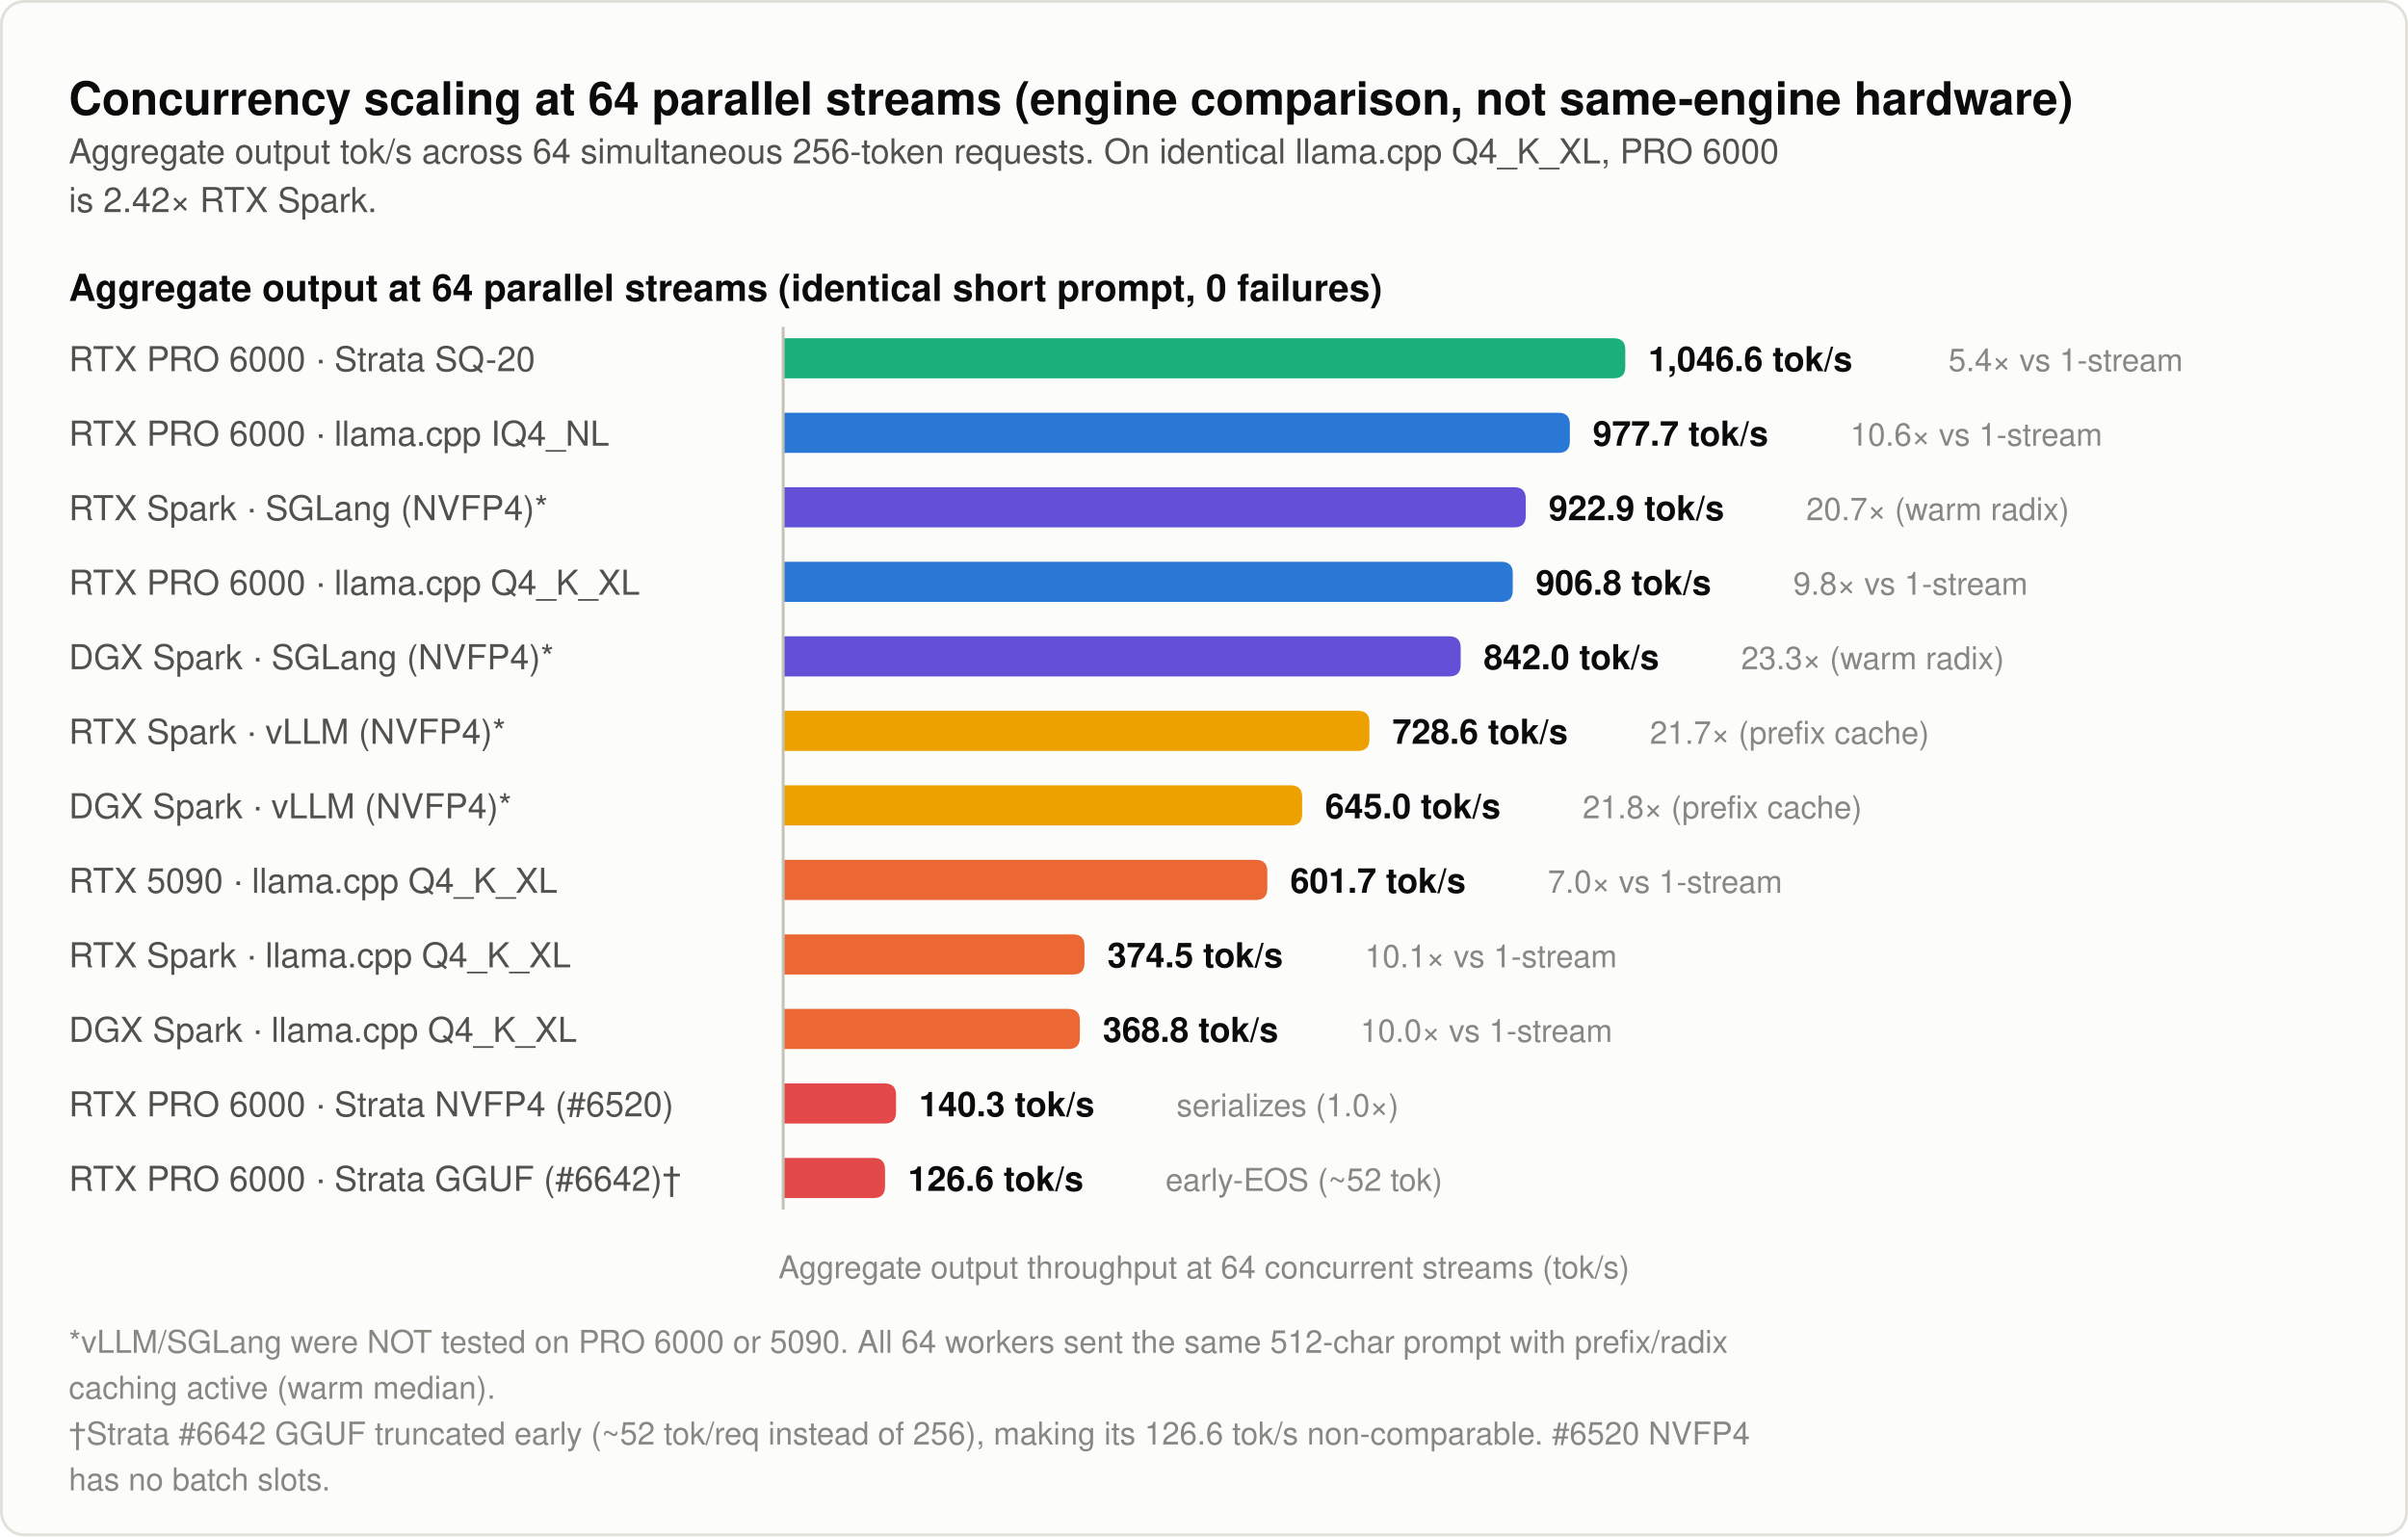
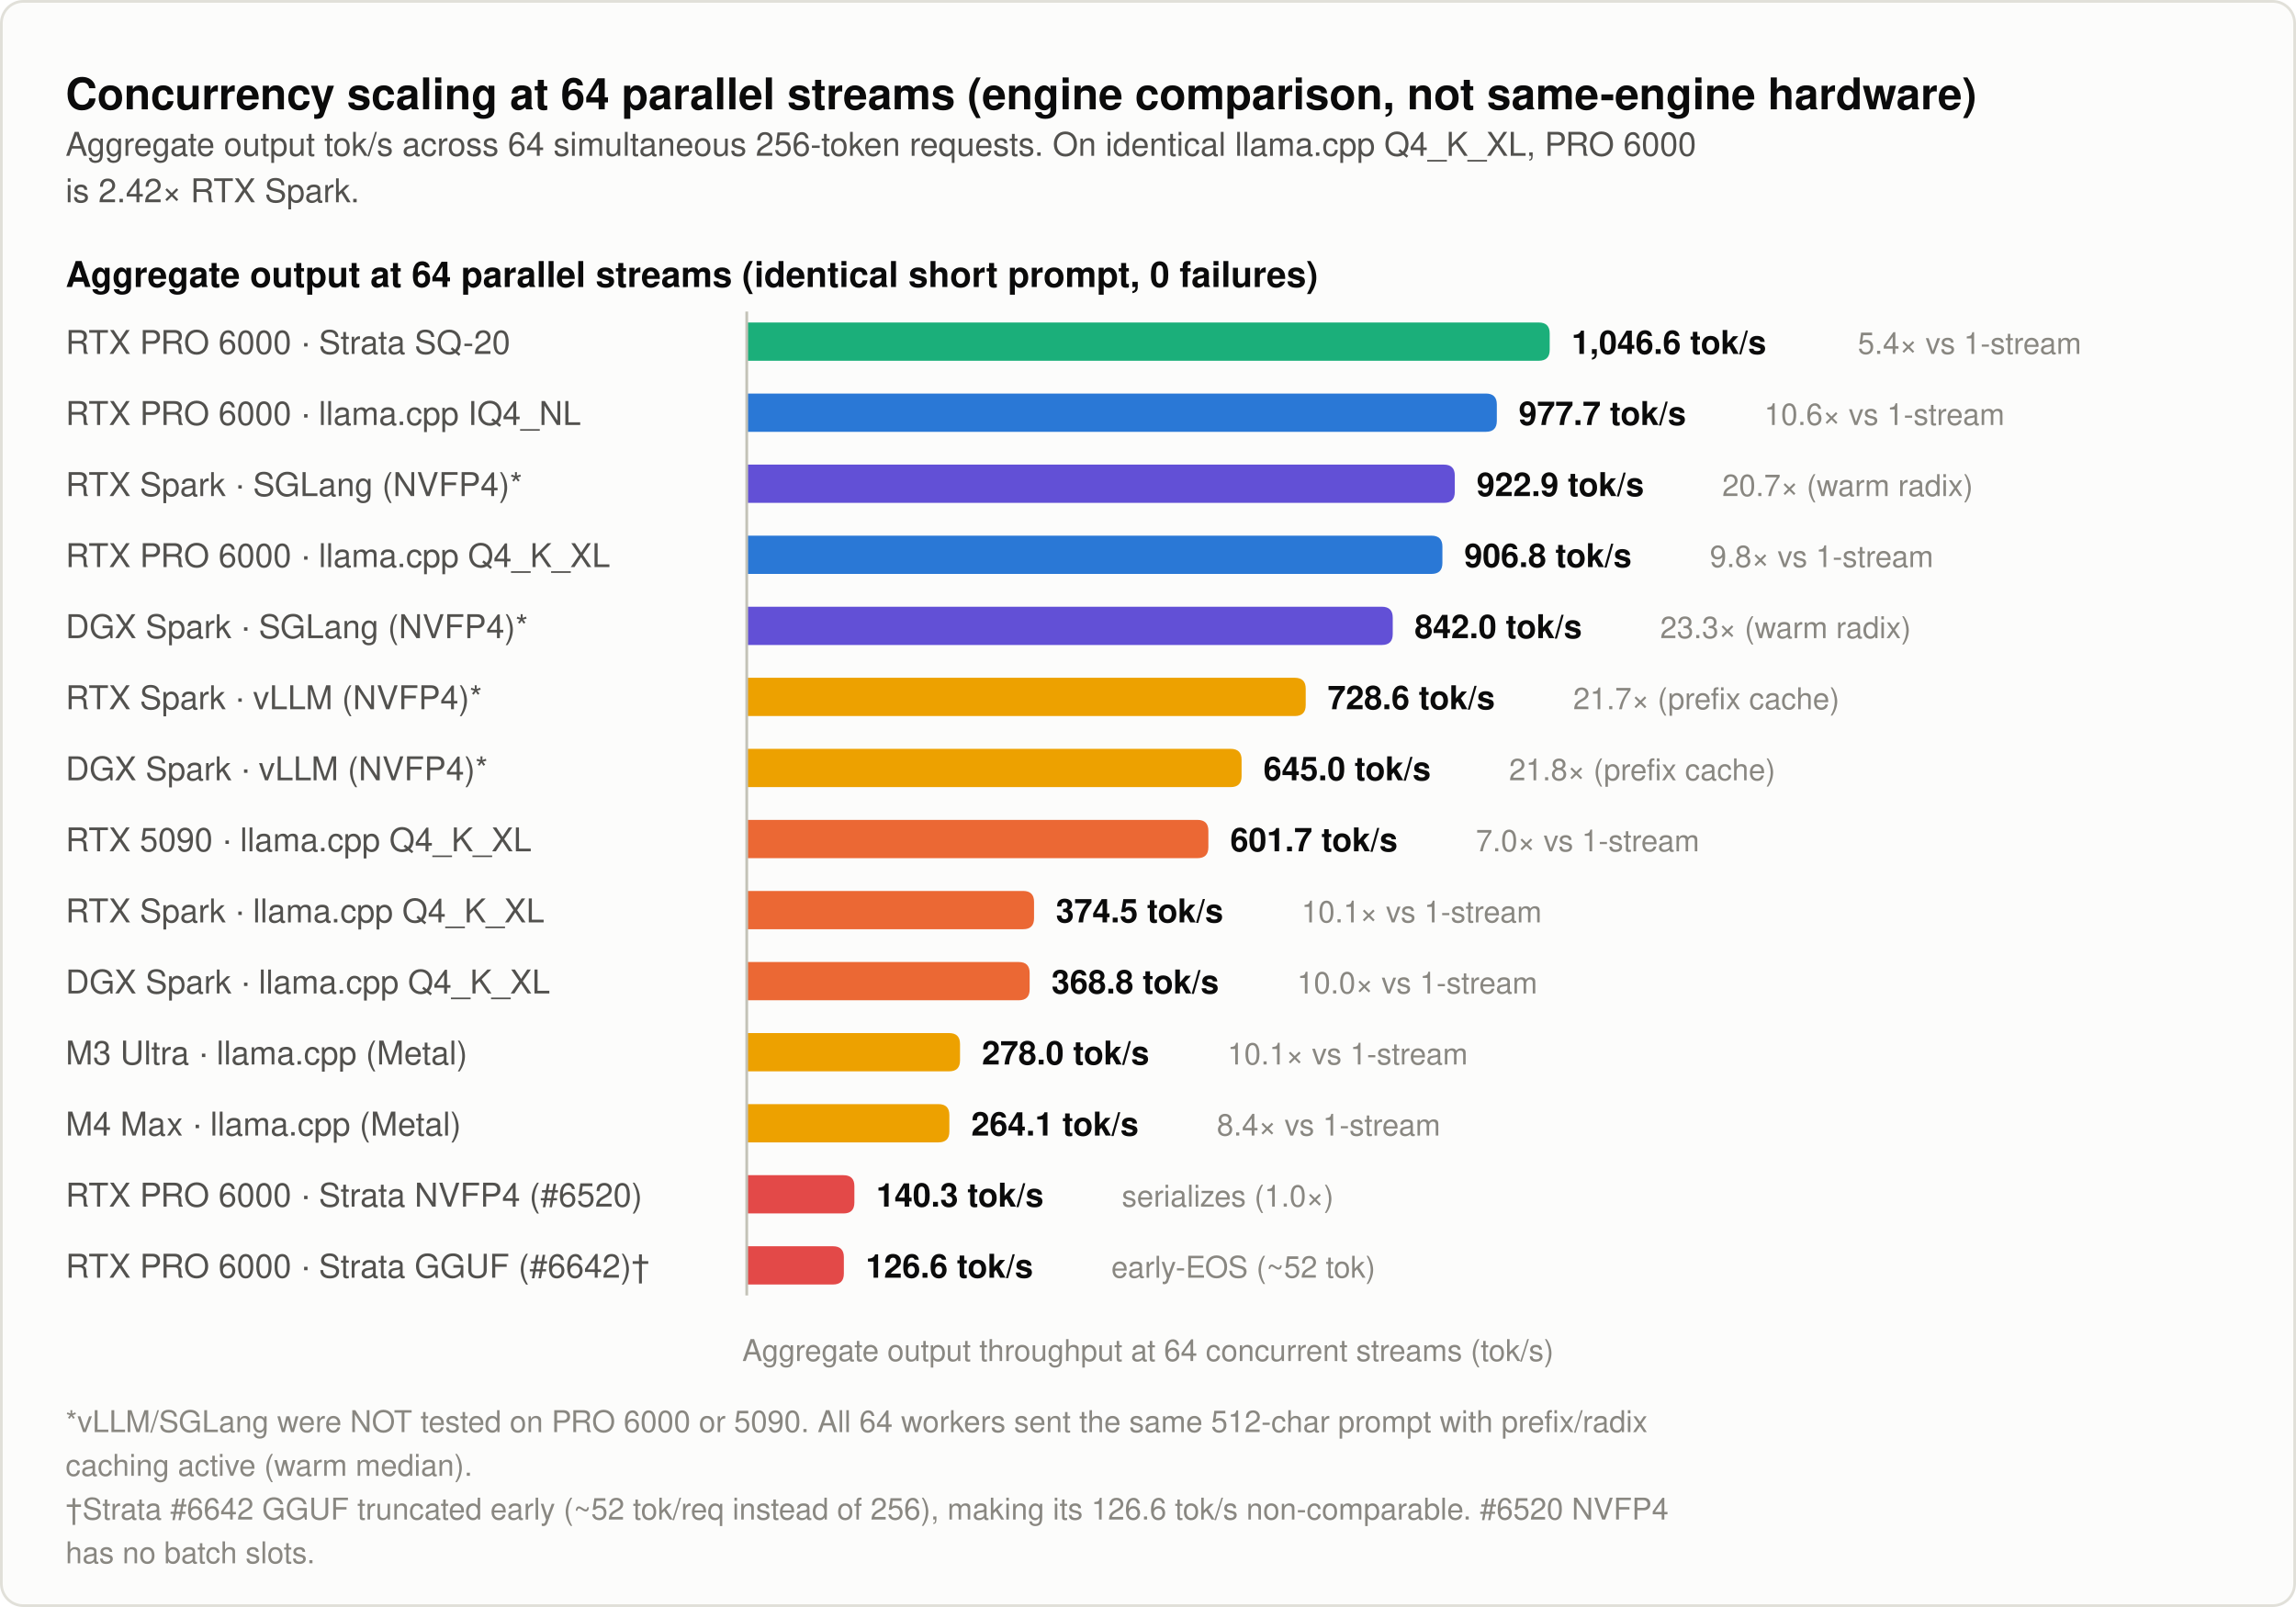
- <svg xmlns="http://www.w3.org/2000/svg" width="840" height="536" viewBox="0 0 840 536" role="img" aria-label="Concurrency scaling at 64 parallel streams (engine comparison, not same-engine hardware) Aggregate output tok/s across 64 simultaneous 256-token requests. On identical llama.cpp Q4_K_XL, PRO 6000 is 2.42× RTX Spark." font-family="system-ui, -apple-system, 'Segoe UI', Helvetica, Arial, sans-serif" data-x-scale="linear" data-y-scale="linear">
-   <rect x="0.5" y="0.5" width="839" height="535" fill="#fcfcfb" rx="8" stroke="#e1e0d9" stroke-width="1" />
+ <svg xmlns="http://www.w3.org/2000/svg" width="840" height="588" viewBox="0 0 840 588" role="img" aria-label="Concurrency scaling at 64 parallel streams (engine comparison, not same-engine hardware) Aggregate output tok/s across 64 simultaneous 256-token requests. On identical llama.cpp Q4_K_XL, PRO 6000 is 2.42× RTX Spark." font-family="system-ui, -apple-system, 'Segoe UI', Helvetica, Arial, sans-serif" data-x-scale="linear" data-y-scale="linear">
+   <rect x="0.5" y="0.5" width="839" height="587" fill="#fcfcfb" rx="8" stroke="#e1e0d9" stroke-width="1" />
  <text x="24" y="40" font-size="16" fill="#0b0b0b" font-weight="600">Concurrency scaling at 64 parallel streams (engine comparison, not same-engine hardware)</text>
  <text x="24" y="57" font-size="12" fill="#52514e">Aggregate output tok/s across 64 simultaneous 256-token requests. On identical llama.cpp Q4_K_XL, PRO 6000</text>
  <text x="24" y="74" font-size="12" fill="#52514e">is 2.42× RTX Spark.</text>
  <text x="24" y="105" font-size="13" fill="#0b0b0b" font-weight="600">Aggregate output at 64 parallel streams (identical short prompt, 0 failures)</text>
  <text x="24" y="129.5" font-size="12" fill="#52514e">RTX PRO 6000 · Strata SQ-20</text>
  <path d="M273.2,118 H562.96 Q566.96,118 566.96,122 V128 Q566.96,132 562.96,132 H273.2 Z" fill="#1baf7a" />
  <text x="574.96" y="129.5" font-size="12" fill="#0b0b0b" font-weight="600">1,046.6 tok/s</text>
  <text x="679.68" y="129.5" font-size="11" fill="#898781">5.4× vs 1-stream</text>
  <text x="24" y="155.5" font-size="12" fill="#52514e">RTX PRO 6000 · llama.cpp IQ4_NL</text>
  <path d="M273.2,144 H543.62 Q547.62,144 547.62,148 V154 Q547.62,158 543.62,158 H273.2 Z" fill="#2a78d6" />
  <text x="555.62" y="155.5" font-size="12" fill="#0b0b0b" font-weight="600">977.7 tok/s</text>
  <text x="645.46" y="155.5" font-size="11" fill="#898781">10.6× vs 1-stream</text>
  <text x="24" y="181.5" font-size="12" fill="#52514e">RTX Spark · SGLang (NVFP4)*</text>
  <path d="M273.2,170 H528.24 Q532.24,170 532.24,174 V180 Q532.24,184 528.24,184 H273.2 Z" fill="#6250d6" />
  <text x="540.24" y="181.5" font-size="12" fill="#0b0b0b" font-weight="600">922.9 tok/s</text>
  <text x="630.08" y="181.5" font-size="11" fill="#898781">20.7× (warm radix)</text>
  <text x="24" y="207.5" font-size="12" fill="#52514e">RTX PRO 6000 · llama.cpp Q4_K_XL</text>
  <path d="M273.2,196 H523.71 Q527.71,196 527.71,200 V206 Q527.71,210 523.71,210 H273.2 Z" fill="#2a78d6" />
  <text x="535.71" y="207.5" font-size="12" fill="#0b0b0b" font-weight="600">906.8 tok/s</text>
  <text x="625.55" y="207.5" font-size="11" fill="#898781">9.8× vs 1-stream</text>
  <text x="24" y="233.5" font-size="12" fill="#52514e">DGX Spark · SGLang (NVFP4)*</text>
  <path d="M273.2,222 H505.54 Q509.54,222 509.54,226 V232 Q509.54,236 505.54,236 H273.2 Z" fill="#6250d6" />
  <text x="517.54" y="233.5" font-size="12" fill="#0b0b0b" font-weight="600">842.0 tok/s</text>
  <text x="607.38" y="233.5" font-size="11" fill="#898781">23.3× (warm radix)</text>
  <text x="24" y="259.5" font-size="12" fill="#52514e">RTX Spark · vLLM (NVFP4)*</text>
  <path d="M273.2,248 H473.7 Q477.7,248 477.7,252 V258 Q477.7,262 473.7,262 H273.2 Z" fill="#eda100" />
  <text x="485.7" y="259.5" font-size="12" fill="#0b0b0b" font-weight="600">728.6 tok/s</text>
  <text x="575.54" y="259.5" font-size="11" fill="#898781">21.7× (prefix cache)</text>
  <text x="24" y="285.5" font-size="12" fill="#52514e">DGX Spark · vLLM (NVFP4)*</text>
  <path d="M273.2,274 H450.24 Q454.24,274 454.24,278 V284 Q454.24,288 450.24,288 H273.2 Z" fill="#eda100" />
  <text x="462.24" y="285.5" font-size="12" fill="#0b0b0b" font-weight="600">645.0 tok/s</text>
  <text x="552.08" y="285.5" font-size="11" fill="#898781">21.8× (prefix cache)</text>
  <text x="24" y="311.5" font-size="12" fill="#52514e">RTX 5090 · llama.cpp Q4_K_XL</text>
  <path d="M273.2,300 H438.09 Q442.09,300 442.09,304 V310 Q442.09,314 438.09,314 H273.2 Z" fill="#eb6834" />
  <text x="450.09" y="311.5" font-size="12" fill="#0b0b0b" font-weight="600">601.7 tok/s</text>
  <text x="539.93" y="311.5" font-size="11" fill="#898781">7.0× vs 1-stream</text>
  <text x="24" y="337.5" font-size="12" fill="#52514e">RTX Spark · llama.cpp Q4_K_XL</text>
  <path d="M273.2,326 H374.31 Q378.31,326 378.31,330 V336 Q378.31,340 374.31,340 H273.2 Z" fill="#eb6834" />
  <text x="386.31" y="337.5" font-size="12" fill="#0b0b0b" font-weight="600">374.5 tok/s</text>
  <text x="476.15" y="337.5" font-size="11" fill="#898781">10.1× vs 1-stream</text>
  <text x="24" y="363.5" font-size="12" fill="#52514e">DGX Spark · llama.cpp Q4_K_XL</text>
  <path d="M273.2,352 H372.7 Q376.7,352 376.7,356 V362 Q376.7,366 372.7,366 H273.2 Z" fill="#eb6834" />
  <text x="384.7" y="363.5" font-size="12" fill="#0b0b0b" font-weight="600">368.8 tok/s</text>
  <text x="474.54" y="363.5" font-size="11" fill="#898781">10.0× vs 1-stream</text>
-   <text x="24" y="389.5" font-size="12" fill="#52514e">RTX PRO 6000 · Strata NVFP4 (#6520)</text>
-   <path d="M273.2,378 H308.58 Q312.58,378 312.58,382 V388 Q312.58,392 308.58,392 H273.2 Z" fill="#e34948" />
-   <text x="320.58" y="389.5" font-size="12" fill="#0b0b0b" font-weight="600">140.3 tok/s</text>
-   <text x="410.42" y="389.5" font-size="11" fill="#898781">serializes (1.0×)</text>
-   <text x="24" y="415.5" font-size="12" fill="#52514e">RTX PRO 6000 · Strata GGUF (#6642)†</text>
-   <path d="M273.2,404 H304.73 Q308.73,404 308.73,408 V414 Q308.73,418 304.73,418 H273.2 Z" fill="#e34948" />
-   <text x="316.73" y="415.5" font-size="12" fill="#0b0b0b" font-weight="600">126.6 tok/s</text>
-   <text x="406.57" y="415.5" font-size="11" fill="#898781">early-EOS (~52 tok)</text>
-   <line x1="273.2" y1="114" x2="273.2" y2="422" stroke="#c3c2b7" stroke-width="1" />
-   <text x="420" y="446" font-size="11" fill="#898781" text-anchor="middle">Aggregate output throughput at 64 concurrent streams (tok/s)</text>
-   <text x="24" y="472" font-size="11" fill="#898781">*vLLM/SGLang were NOT tested on PRO 6000 or 5090. All 64 workers sent the same 512-char prompt with prefix/radix</text>
-   <text x="24" y="488" font-size="11" fill="#898781">caching active (warm median).</text>
-   <text x="24" y="504" font-size="11" fill="#898781">†Strata #6642 GGUF truncated early (~52 tok/req instead of 256), making its 126.6 tok/s non-comparable. #6520 NVFP4</text>
-   <text x="24" y="520" font-size="11" fill="#898781">has no batch slots.</text>
+   <text x="24" y="389.5" font-size="12" fill="#52514e">M3 Ultra · llama.cpp (Metal)</text>
+   <path d="M273.2,378 H347.23 Q351.23,378 351.23,382 V388 Q351.23,392 347.23,392 H273.2 Z" fill="#eda100" />
+   <text x="359.23" y="389.5" font-size="12" fill="#0b0b0b" font-weight="600">278.0 tok/s</text>
+   <text x="449.07" y="389.5" font-size="11" fill="#898781">10.1× vs 1-stream</text>
+   <text x="24" y="415.5" font-size="12" fill="#52514e">M4 Max · llama.cpp (Metal)</text>
+   <path d="M273.2,404 H343.33 Q347.33,404 347.33,408 V414 Q347.33,418 343.33,418 H273.2 Z" fill="#eda100" />
+   <text x="355.33" y="415.5" font-size="12" fill="#0b0b0b" font-weight="600">264.1 tok/s</text>
+   <text x="445.17" y="415.5" font-size="11" fill="#898781">8.4× vs 1-stream</text>
+   <text x="24" y="441.5" font-size="12" fill="#52514e">RTX PRO 6000 · Strata NVFP4 (#6520)</text>
+   <path d="M273.2,430 H308.58 Q312.58,430 312.58,434 V440 Q312.58,444 308.58,444 H273.2 Z" fill="#e34948" />
+   <text x="320.58" y="441.5" font-size="12" fill="#0b0b0b" font-weight="600">140.3 tok/s</text>
+   <text x="410.42" y="441.5" font-size="11" fill="#898781">serializes (1.0×)</text>
+   <text x="24" y="467.5" font-size="12" fill="#52514e">RTX PRO 6000 · Strata GGUF (#6642)†</text>
+   <path d="M273.2,456 H304.73 Q308.73,456 308.73,460 V466 Q308.73,470 304.73,470 H273.2 Z" fill="#e34948" />
+   <text x="316.73" y="467.5" font-size="12" fill="#0b0b0b" font-weight="600">126.6 tok/s</text>
+   <text x="406.57" y="467.5" font-size="11" fill="#898781">early-EOS (~52 tok)</text>
+   <line x1="273.2" y1="114" x2="273.2" y2="474" stroke="#c3c2b7" stroke-width="1" />
+   <text x="420" y="498" font-size="11" fill="#898781" text-anchor="middle">Aggregate output throughput at 64 concurrent streams (tok/s)</text>
+   <text x="24" y="524" font-size="11" fill="#898781">*vLLM/SGLang were NOT tested on PRO 6000 or 5090. All 64 workers sent the same 512-char prompt with prefix/radix</text>
+   <text x="24" y="540" font-size="11" fill="#898781">caching active (warm median).</text>
+   <text x="24" y="556" font-size="11" fill="#898781">†Strata #6642 GGUF truncated early (~52 tok/req instead of 256), making its 126.6 tok/s non-comparable. #6520 NVFP4</text>
+   <text x="24" y="572" font-size="11" fill="#898781">has no batch slots.</text>
</svg>
